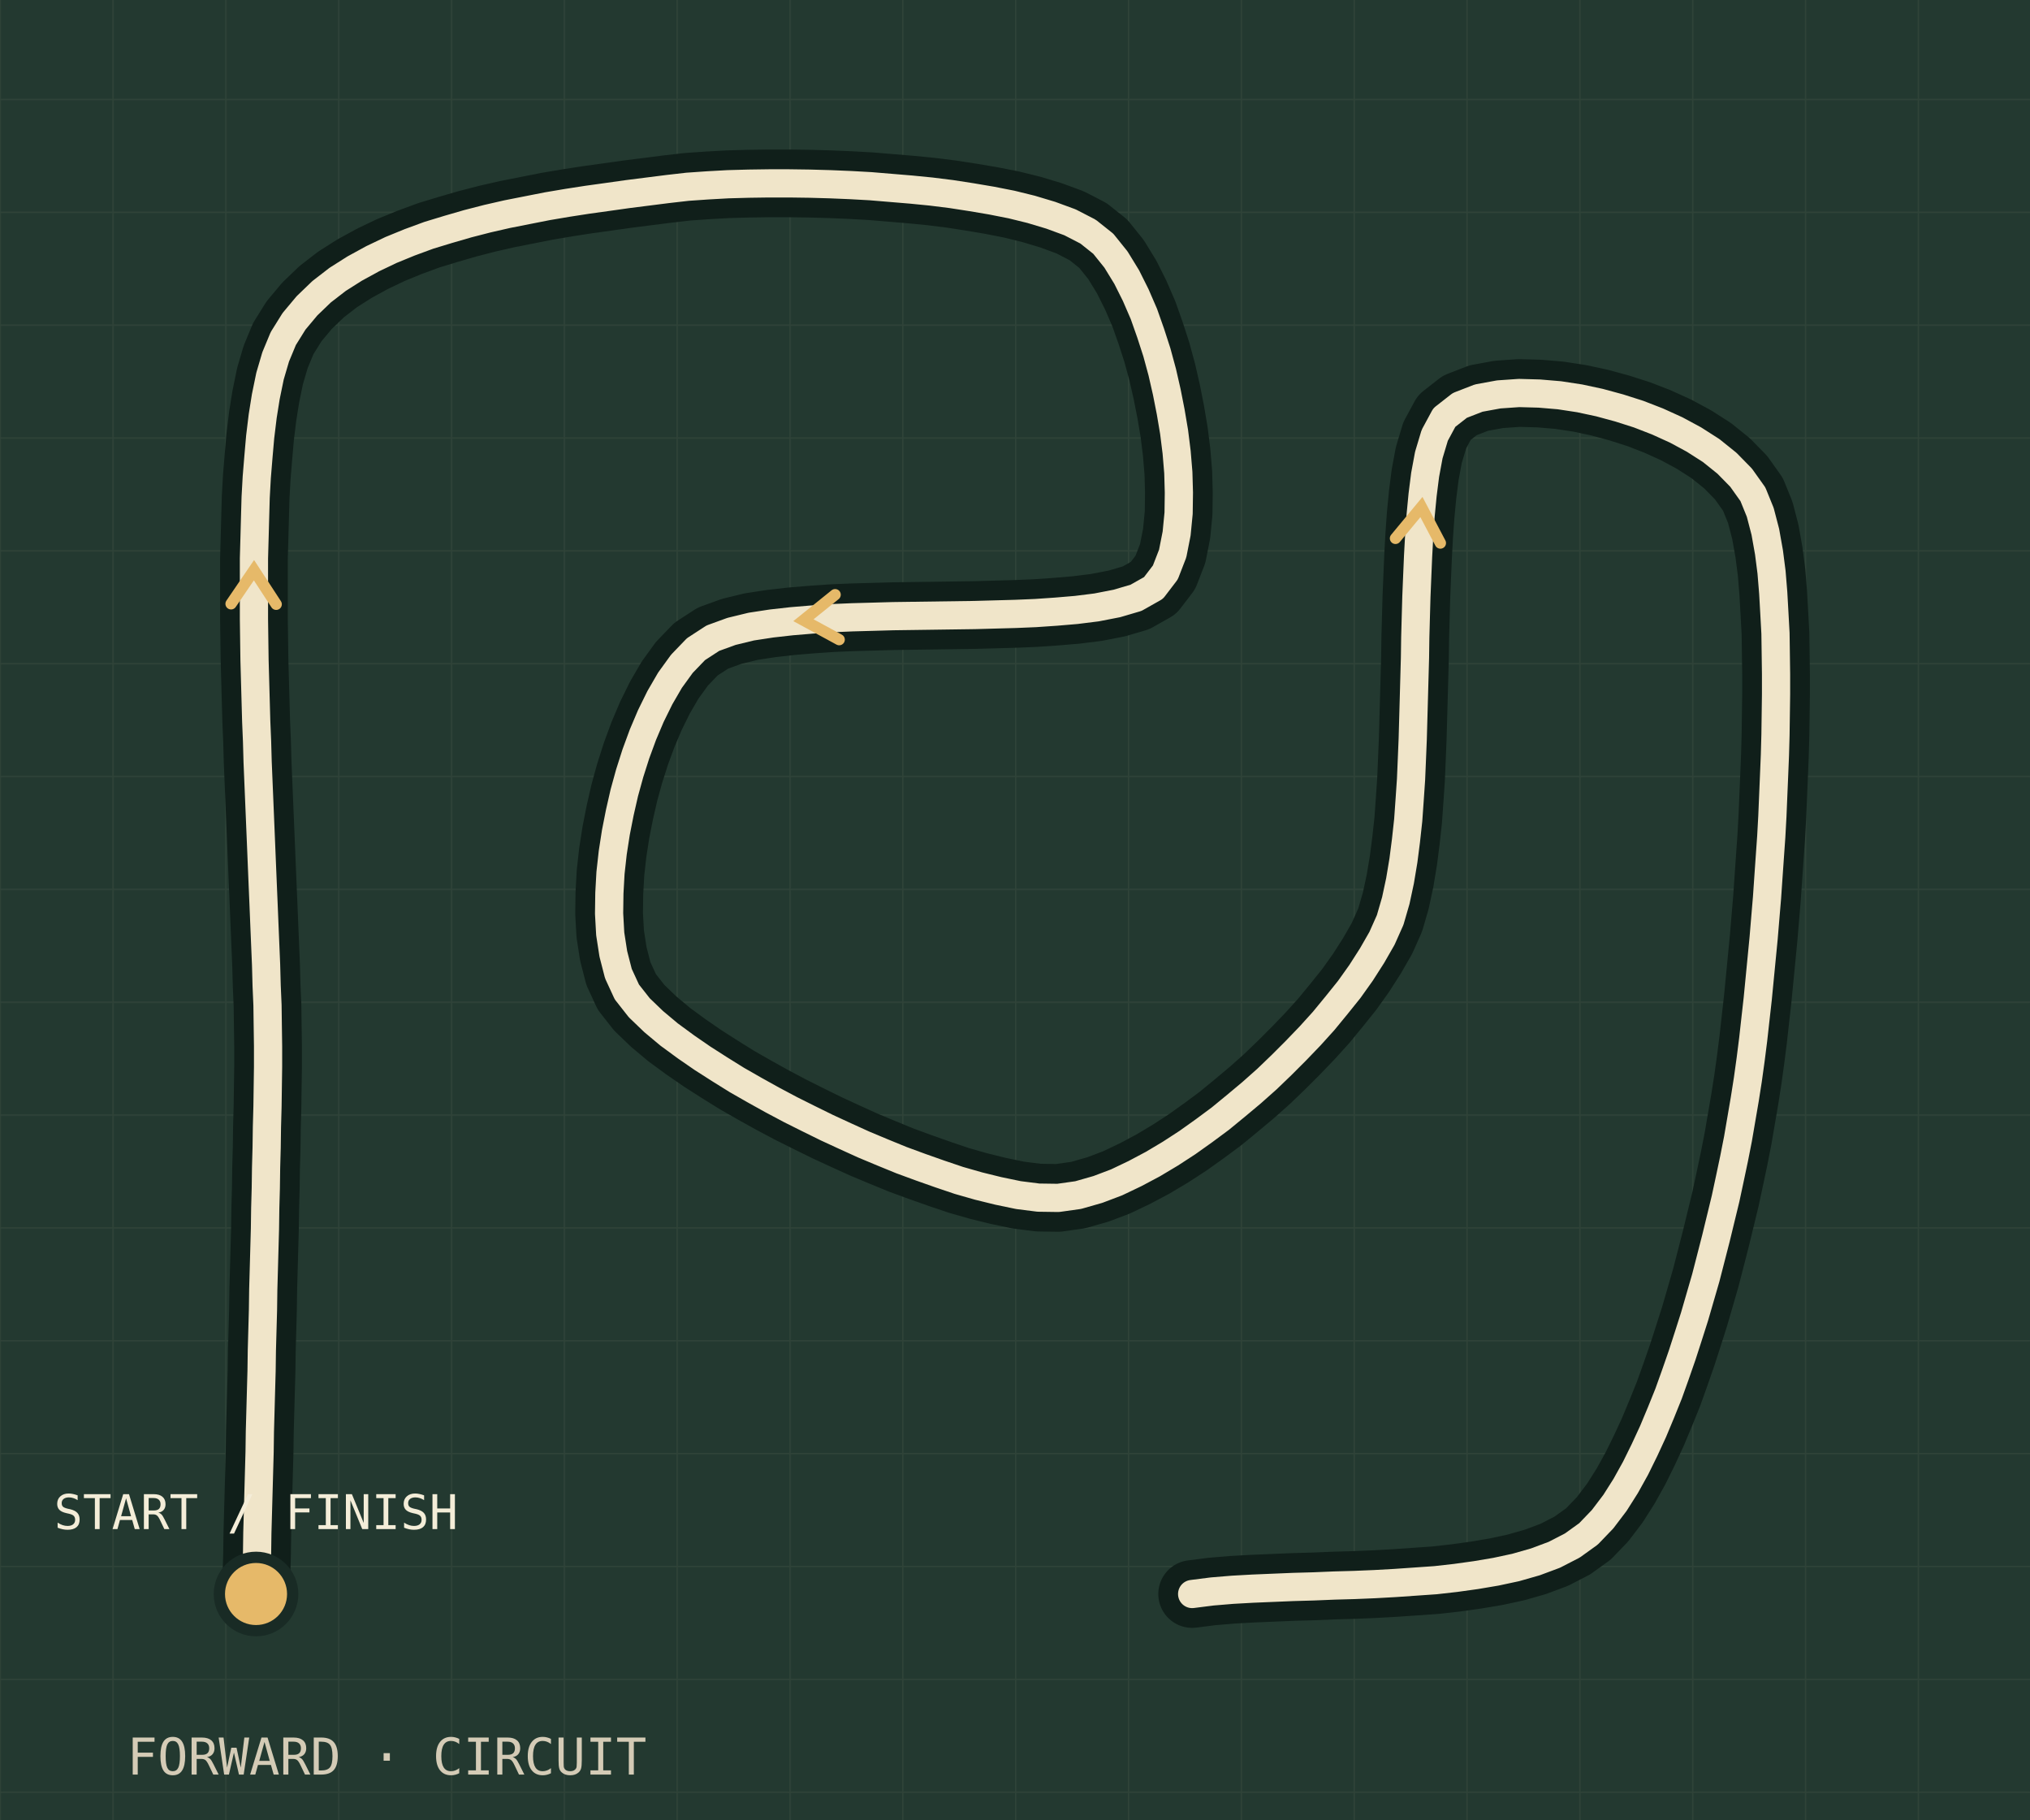
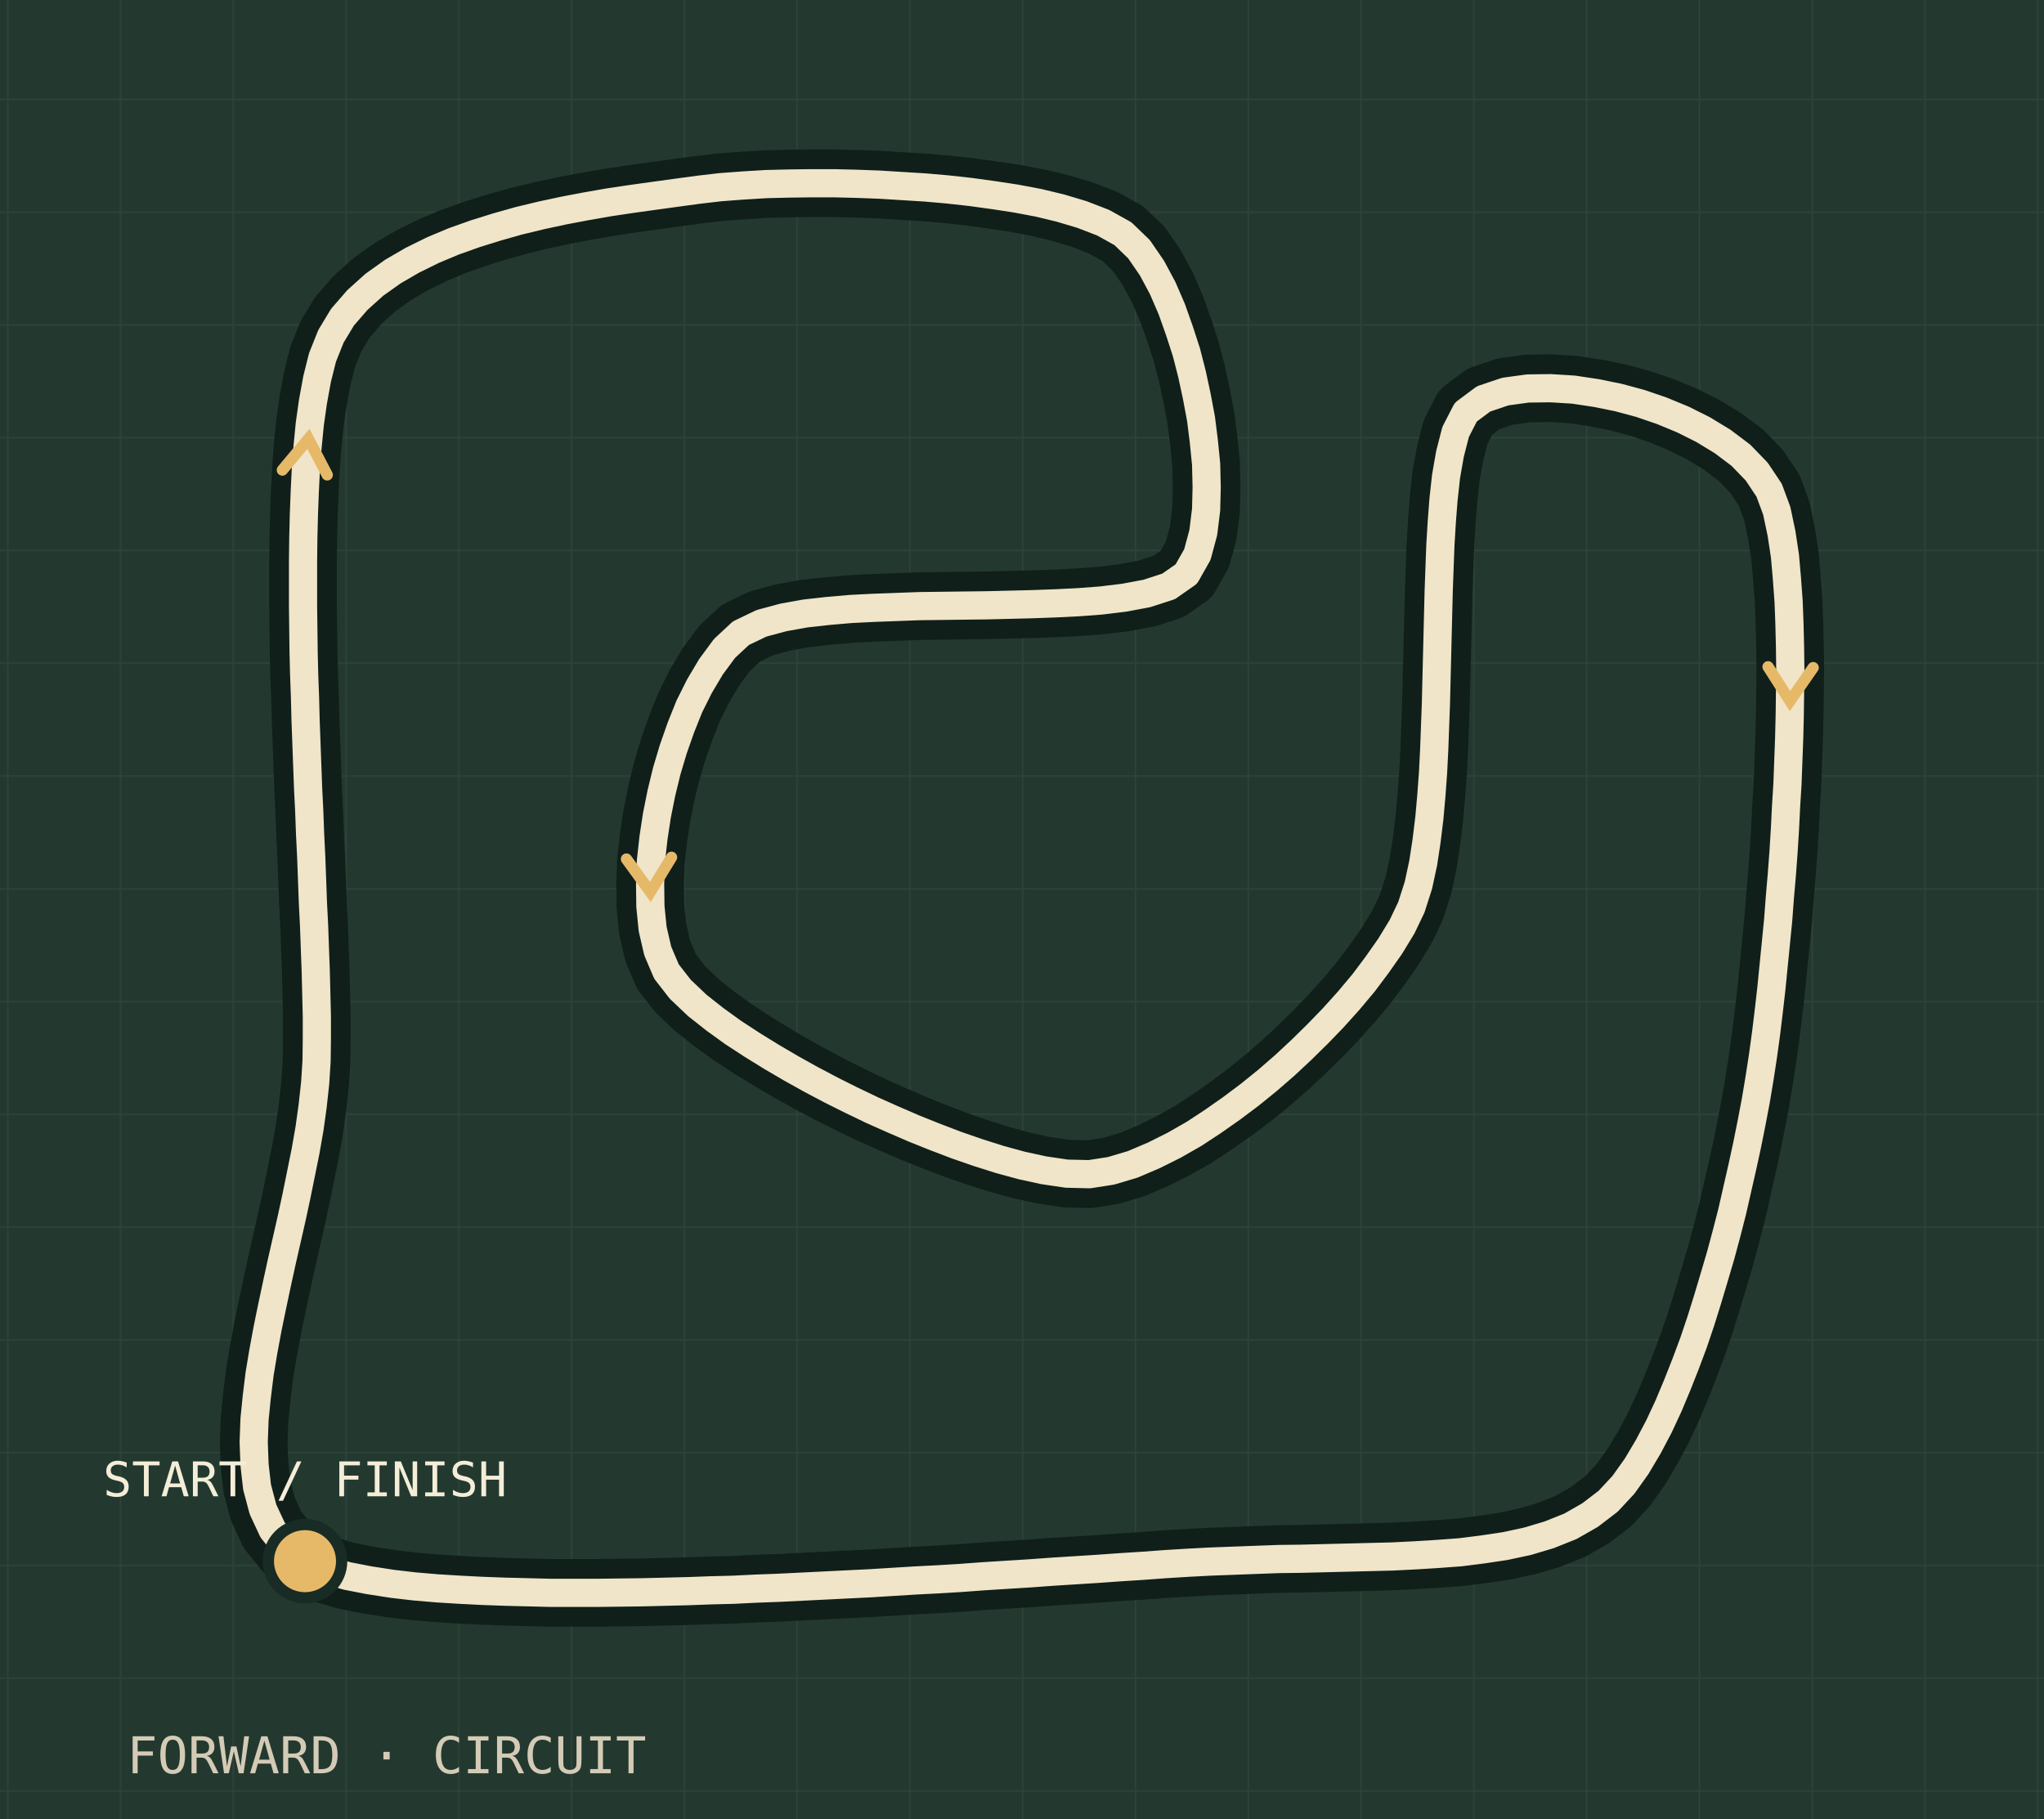
- <svg xmlns="http://www.w3.org/2000/svg" viewBox="280.17 45 719.661 645">
+ <svg xmlns="http://www.w3.org/2000/svg" viewBox="277.52 45 724.961 645">
  <defs>
    <pattern id="grid" width="40" height="40" patternUnits="userSpaceOnUse">
      <path d="M40 0H0V40" fill="none" stroke="#e6ddc0" opacity=".06" />
    </pattern>
  </defs>
  <path fill="#233930" d="M0 0H1280V720H0Z" />
  <path fill="url(#grid)" d="M0 0H1280V720H0Z" />
-   <polyline points="370.9,610.0 371.1,602.9 371.3,595.7 371.4,588.4 371.6,581.3 371.8,574.1 372.0,566.9 372.2,559.7 372.3,552.5 372.5,545.3 372.7,538.0 372.9,530.9 373.0,523.7 373.2,516.5 373.4,509.3 373.5,502.1 373.7,494.9 373.9,487.7 374.1,480.5 374.2,473.3 374.4,466.1 374.5,458.9 374.7,451.7 374.8,444.5 375.0,437.2 375.1,430.1 375.2,423.2 375.2,415.8 375.1,408.8 375.0,401.3 374.7,394.4 374.5,387.0 374.2,379.9 373.9,372.7 373.6,365.4 373.3,358.3 373.0,351.1 372.7,343.8 372.4,336.6 372.1,329.4 371.8,322.2 371.5,315.0 371.3,307.8 371.0,300.6 370.8,293.4 370.6,286.2 370.4,279.0 370.3,271.8 370.2,264.5 370.2,257.4 370.2,250.1 370.2,242.9 370.4,235.8 370.6,228.5 370.8,221.3 371.2,214.1 371.8,206.8 372.4,199.9 373.3,192.5 374.4,185.6 375.9,178.3 377.9,171.5 380.6,165.0 384.4,158.9 389.0,153.4 394.2,148.4 399.9,144.0 405.9,140.2 412.3,136.7 418.8,133.6 425.4,130.9 432.2,128.4 439.1,126.3 446.0,124.3 453.0,122.5 460.0,120.9 467.1,119.5 474.2,118.1 481.3,116.9 488.4,115.8 495.6,114.8 502.7,113.8 509.8,112.9 516.9,112.0 523.9,111.2 531.1,110.7 538.3,110.3 545.6,110.1 552.7,110.0 560.0,110.0 567.2,110.1 574.4,110.3 581.6,110.6 588.8,111.0 596.0,111.6 603.2,112.2 610.3,112.9 617.5,113.8 624.6,114.9 631.7,116.1 638.8,117.5 645.7,119.2 652.7,121.3 659.5,123.8 665.9,127.1 671.3,131.4 675.8,137.0 679.6,143.2 682.8,149.6 685.7,156.3 688.1,163.1 690.3,169.9 692.2,176.9 693.8,183.9 695.2,191.0 696.4,198.1 697.3,205.3 697.9,212.5 698.1,219.6 698.0,226.9 697.3,234.1 695.9,241.2 693.3,247.9 689.1,253.4 682.9,256.9 676.1,258.9 668.9,260.3 661.7,261.2 654.6,261.8 647.3,262.3 640.2,262.6 632.9,262.8 625.7,263.0 618.5,263.1 611.3,263.2 604.1,263.3 596.8,263.4 589.7,263.6 582.4,263.8 575.3,264.1 568.0,264.6 560.8,265.2 553.7,266.0 546.5,267.1 539.5,268.8 532.9,271.2 526.9,275.1 521.9,280.3 517.7,286.1 514.1,292.3 510.9,298.8 508.1,305.4 505.6,312.2 503.4,319.1 501.5,326.0 499.9,333.0 498.5,340.1 497.4,347.2 496.6,354.4 496.2,361.6 496.1,368.8 496.5,376.0 497.6,383.1 499.4,390.1 502.4,396.6 506.8,402.2 511.9,407.1 517.4,411.7 523.4,416.1 529.2,420.1 535.3,424.0 541.4,427.8 547.7,431.4 554.0,434.9 560.4,438.3 566.8,441.5 573.3,444.7 579.8,447.7 586.4,450.7 593.1,453.5 599.7,456.2 606.5,458.7 613.3,461.1 620.1,463.4 627.1,465.4 634.0,467.1 641.2,468.6 648.3,469.5 655.3,469.6 662.4,468.6 669.4,466.6 676.0,464.1 682.5,461.0 688.9,457.6 695.1,453.9 701.1,450.0 707.0,445.8 712.8,441.5 718.4,436.9 723.9,432.3 729.3,427.5 734.5,422.5 739.6,417.4 744.6,412.2 749.4,406.9 754.0,401.3 758.5,395.7 762.7,389.8 766.6,383.7 770.1,377.6 773.0,371.1 775.0,364.2 776.5,357.2 777.7,350.0 778.6,343.0 779.4,335.7 779.9,328.6 780.4,321.3 780.7,314.2 781.0,306.9 781.2,299.7 781.4,292.5 781.6,285.3 781.8,278.1 781.9,270.9 782.1,263.6 782.3,256.5 782.6,249.2 782.9,242.1 783.3,234.8 783.8,227.7 784.5,220.4 785.4,213.3 786.7,206.3 788.8,199.3 792.2,193.0 797.7,188.7 804.4,186.1 811.5,184.8 818.7,184.3 825.9,184.5 833.0,185.1 840.2,186.2 847.2,187.7 854.2,189.6 861.1,191.8 867.8,194.4 874.4,197.4 880.7,200.8 886.8,204.7 892.4,209.2 897.4,214.3 901.6,220.2 904.2,226.6 906.0,233.5 907.3,240.8 908.2,247.8 908.8,255.1 909.2,262.2 909.6,269.5 909.7,276.6 909.8,284.0 909.8,291.1 909.7,298.3 909.6,305.5 909.4,312.7 909.1,320.0 908.8,327.1 908.5,334.3 908.1,341.6 907.6,348.7 907.1,355.9 906.6,363.2 906.0,370.3 905.4,377.5 904.7,384.7 904.0,391.9 903.3,399.1 902.5,406.2 901.7,413.4 900.8,420.5 899.8,427.7 898.7,434.7 897.5,441.7 896.3,448.7 894.9,455.8 893.4,462.9 891.9,469.9 890.2,476.9 888.5,483.9 886.7,490.9 884.9,497.9 882.9,504.8 880.9,511.7 878.7,518.6 876.5,525.4 874.1,532.3 871.7,539.0 869.0,545.7 866.2,552.4 863.2,558.9 860.0,565.4 856.5,571.7 852.7,577.7 848.3,583.5 843.3,588.7 837.6,592.8 831.2,596.1 824.5,598.6 817.5,600.6 810.5,602.1 803.4,603.3 796.2,604.3 789.1,605.1 781.9,605.6 774.7,606.1 767.5,606.5 760.3,606.8 753.1,607.0 745.9,607.3 738.7,607.5 731.5,607.8 724.3,608.1 717.1,608.5 709.9,609.1 702.8,610.0" fill="none" stroke="#101f1a" stroke-width="24" stroke-linecap="round" stroke-linejoin="round" />
-   <polyline points="370.9,610.0 371.1,602.9 371.3,595.7 371.4,588.4 371.6,581.3 371.8,574.1 372.0,566.9 372.2,559.7 372.3,552.5 372.5,545.3 372.7,538.0 372.9,530.9 373.0,523.7 373.2,516.5 373.4,509.3 373.5,502.1 373.7,494.9 373.9,487.7 374.1,480.5 374.2,473.3 374.4,466.1 374.5,458.9 374.7,451.7 374.8,444.5 375.0,437.2 375.1,430.1 375.2,423.2 375.2,415.8 375.1,408.8 375.0,401.3 374.7,394.4 374.5,387.0 374.2,379.9 373.9,372.7 373.6,365.4 373.3,358.3 373.0,351.1 372.7,343.8 372.4,336.6 372.1,329.4 371.8,322.2 371.5,315.0 371.3,307.8 371.0,300.6 370.8,293.4 370.6,286.2 370.4,279.0 370.3,271.8 370.2,264.5 370.2,257.4 370.2,250.1 370.2,242.9 370.4,235.8 370.6,228.5 370.8,221.3 371.2,214.1 371.8,206.8 372.4,199.9 373.3,192.5 374.4,185.6 375.9,178.3 377.9,171.5 380.6,165.0 384.4,158.9 389.0,153.4 394.2,148.4 399.9,144.0 405.9,140.2 412.3,136.7 418.8,133.6 425.4,130.9 432.2,128.4 439.1,126.3 446.0,124.3 453.0,122.5 460.0,120.9 467.1,119.5 474.2,118.1 481.3,116.9 488.4,115.8 495.6,114.8 502.7,113.8 509.8,112.9 516.9,112.0 523.9,111.2 531.1,110.7 538.3,110.3 545.6,110.1 552.7,110.0 560.0,110.0 567.2,110.1 574.4,110.3 581.6,110.6 588.8,111.0 596.0,111.6 603.2,112.2 610.3,112.9 617.5,113.8 624.6,114.9 631.7,116.1 638.8,117.5 645.7,119.2 652.7,121.3 659.5,123.8 665.9,127.1 671.3,131.4 675.8,137.0 679.6,143.2 682.8,149.6 685.7,156.3 688.1,163.1 690.3,169.9 692.2,176.9 693.8,183.9 695.2,191.0 696.4,198.1 697.3,205.3 697.9,212.5 698.1,219.6 698.0,226.9 697.3,234.1 695.9,241.2 693.3,247.9 689.1,253.4 682.9,256.9 676.1,258.9 668.9,260.3 661.7,261.2 654.6,261.8 647.3,262.3 640.2,262.6 632.9,262.8 625.7,263.0 618.5,263.1 611.3,263.2 604.1,263.3 596.8,263.4 589.7,263.6 582.4,263.8 575.3,264.1 568.0,264.6 560.8,265.2 553.7,266.0 546.5,267.1 539.5,268.8 532.9,271.2 526.9,275.1 521.9,280.3 517.7,286.1 514.1,292.3 510.9,298.8 508.1,305.4 505.6,312.2 503.4,319.1 501.5,326.0 499.9,333.0 498.5,340.1 497.4,347.2 496.6,354.4 496.2,361.6 496.1,368.8 496.5,376.0 497.6,383.1 499.4,390.1 502.4,396.6 506.8,402.2 511.9,407.1 517.4,411.7 523.4,416.1 529.2,420.1 535.3,424.0 541.4,427.8 547.7,431.4 554.0,434.9 560.4,438.3 566.8,441.5 573.3,444.7 579.8,447.7 586.4,450.7 593.1,453.5 599.7,456.2 606.5,458.7 613.3,461.1 620.1,463.4 627.1,465.4 634.0,467.1 641.2,468.6 648.3,469.5 655.3,469.6 662.4,468.6 669.4,466.6 676.0,464.1 682.5,461.0 688.9,457.6 695.1,453.9 701.1,450.0 707.0,445.8 712.8,441.5 718.4,436.9 723.9,432.3 729.3,427.5 734.5,422.5 739.6,417.4 744.6,412.2 749.4,406.9 754.0,401.3 758.5,395.7 762.7,389.8 766.6,383.7 770.1,377.6 773.0,371.1 775.0,364.2 776.5,357.2 777.7,350.0 778.6,343.0 779.4,335.7 779.9,328.6 780.4,321.3 780.7,314.2 781.0,306.9 781.2,299.7 781.4,292.5 781.6,285.3 781.8,278.1 781.9,270.9 782.1,263.6 782.3,256.5 782.6,249.2 782.9,242.1 783.3,234.8 783.8,227.7 784.5,220.4 785.4,213.3 786.7,206.3 788.8,199.3 792.2,193.0 797.7,188.7 804.4,186.1 811.5,184.8 818.7,184.3 825.9,184.5 833.0,185.1 840.2,186.2 847.2,187.7 854.2,189.6 861.1,191.8 867.8,194.4 874.4,197.4 880.7,200.8 886.8,204.7 892.4,209.2 897.4,214.3 901.6,220.2 904.2,226.6 906.0,233.5 907.3,240.8 908.2,247.8 908.8,255.1 909.2,262.2 909.6,269.5 909.7,276.6 909.8,284.0 909.8,291.1 909.7,298.3 909.6,305.5 909.4,312.7 909.1,320.0 908.8,327.1 908.5,334.3 908.1,341.6 907.6,348.7 907.1,355.9 906.6,363.2 906.0,370.3 905.4,377.5 904.7,384.7 904.0,391.9 903.3,399.1 902.5,406.2 901.7,413.4 900.8,420.5 899.8,427.7 898.7,434.7 897.5,441.7 896.3,448.7 894.9,455.8 893.4,462.9 891.9,469.9 890.2,476.9 888.5,483.9 886.7,490.9 884.9,497.9 882.9,504.8 880.9,511.7 878.7,518.6 876.5,525.4 874.1,532.3 871.7,539.0 869.0,545.7 866.2,552.4 863.2,558.9 860.0,565.4 856.5,571.7 852.7,577.7 848.3,583.5 843.3,588.7 837.6,592.8 831.2,596.1 824.5,598.6 817.5,600.6 810.5,602.1 803.4,603.3 796.2,604.3 789.1,605.1 781.9,605.6 774.7,606.1 767.5,606.5 760.3,606.8 753.1,607.0 745.9,607.3 738.7,607.5 731.5,607.8 724.3,608.1 717.1,608.5 709.9,609.1 702.8,610.0" fill="none" stroke="#f0e5c9" stroke-width="10" stroke-linecap="round" stroke-linejoin="round" />
-   <path d="M-9 -8L3 0L-9 8" fill="none" stroke="#e6b969" stroke-width="4" stroke-linecap="round" transform="translate(370.1777,250.1091) rotate(-89.40645)" />
-   <path d="M-9 -8L3 0L-9 8" fill="none" stroke="#e6b969" stroke-width="4" stroke-linecap="round" transform="translate(567.9886,264.5653) rotate(174.8437)" />
-   <path d="M-9 -8L3 0L-9 8" fill="none" stroke="#e6b969" stroke-width="4" stroke-linecap="round" transform="translate(783.7752,227.7041) rotate(-84.06266)" />
-   <circle cx="370.936" cy="610" r="13" fill="#e6b969" stroke="#192b25" stroke-width="4" />
-   <text x="370.936" y="587" text-anchor="middle" fill="#f4edd8" font-family="monospace" font-size="17">START / FINISH</text>
-   <text x="325.17" y="674" fill="#d4cbb6" font-family="monospace" font-size="18">FORWARD · CIRCUIT</text>
+   <polyline points="385.7,598.8 379.2,593.9 374.2,587.7 370.8,580.4 368.7,572.5 367.8,564.6 367.5,556.5 367.8,548.4 368.6,540.4 369.6,532.3 370.9,524.5 372.4,516.4 374.0,508.6 375.7,500.6 377.4,492.8 379.2,484.9 381.0,477.0 382.7,469.1 384.3,461.2 385.9,453.3 387.3,445.3 388.4,437.4 389.3,429.2 389.8,421.4 389.9,413.5 389.9,405.5 389.7,397.3 389.5,389.3 389.2,381.2 388.9,373.0 388.5,365.1 388.2,356.9 387.9,348.9 387.5,340.8 387.2,332.7 386.8,324.7 386.5,316.6 386.2,308.5 385.9,300.4 385.7,292.4 385.4,284.3 385.2,276.2 385.1,268.1 385.0,260.0 385.0,251.9 385.0,243.9 385.1,235.8 385.3,227.7 385.6,219.7 386.0,211.5 386.6,203.6 387.4,195.4 388.5,187.6 390.0,179.4 391.9,171.8 394.9,164.3 399.0,157.5 404.3,151.4 410.3,146.0 416.9,141.3 423.8,137.3 431.1,133.7 438.5,130.6 446.1,127.9 453.8,125.5 461.6,123.3 469.5,121.4 477.4,119.7 485.3,118.2 493.3,116.8 501.3,115.6 509.2,114.5 517.2,113.4 525.3,112.3 533.0,111.4 541.0,110.8 549.2,110.3 557.3,110.1 565.3,110.0 573.4,110.0 581.5,110.2 589.6,110.5 597.6,111.0 605.7,111.5 613.7,112.2 621.8,113.1 629.8,114.2 637.7,115.4 645.7,116.9 653.6,118.8 661.3,121.1 668.8,124.0 675.8,127.9 681.5,133.4 686.1,140.1 689.9,147.2 693.1,154.6 695.8,162.2 698.3,169.9 700.3,177.7 702.0,185.6 703.5,193.6 704.5,201.6 705.3,209.6 705.5,217.8 705.3,225.8 704.3,233.9 702.2,241.7 698.3,248.6 692.0,253.0 684.3,255.5 676.3,257.0 668.1,258.0 660.2,258.6 652.1,259.0 644.0,259.3 636.0,259.5 627.9,259.7 619.8,259.8 611.7,259.9 603.6,260.0 595.6,260.3 587.4,260.6 579.4,261.0 571.3,261.7 563.2,262.6 555.4,264.0 547.6,266.1 540.3,269.6 534.5,275.0 529.7,281.5 525.6,288.4 522.0,295.6 519.0,303.1 516.3,310.8 514.0,318.5 512.1,326.3 510.5,334.3 509.3,342.2 508.4,350.3 508.1,358.4 508.2,366.5 509.0,374.5 510.8,382.3 513.9,389.6 518.8,395.9 524.8,401.6 531.0,406.5 537.5,411.2 544.4,415.7 551.2,419.9 558.2,424.0 565.2,427.9 572.4,431.7 579.6,435.3 586.9,438.8 594.3,442.1 601.7,445.3 609.2,448.3 616.8,451.2 624.3,453.8 632.2,456.3 639.9,458.4 647.7,460.1 655.8,461.3 663.9,461.5 671.6,460.3 679.3,458.0 686.8,454.8 694.0,451.2 701.0,447.2 707.7,442.8 714.4,438.1 720.8,433.3 727.1,428.2 733.2,422.9 739.1,417.4 744.9,411.7 750.5,405.9 755.9,399.9 761.1,393.7 765.9,387.3 770.6,380.6 774.8,373.7 778.1,366.8 780.6,359.0 782.3,351.1 783.5,343.2 784.5,335.0 785.2,327.1 785.8,318.9 786.2,310.9 786.5,302.8 786.8,294.8 787.0,286.7 787.2,278.6 787.4,270.5 787.6,262.4 787.8,254.4 788.1,246.2 788.4,238.2 788.9,230.0 789.5,222.2 790.4,214.0 791.8,206.0 793.8,198.2 797.4,191.2 803.7,186.5 811.4,183.9 819.4,182.8 827.5,182.7 835.6,183.2 843.6,184.4 851.5,186.0 859.3,188.1 866.9,190.7 874.4,193.8 881.6,197.4 888.5,201.6 895.0,206.5 900.6,212.3 905.0,218.9 907.7,226.2 909.4,234.3 910.6,242.2 911.3,250.2 911.9,258.4 912.2,266.3 912.4,274.6 912.5,282.5 912.4,290.7 912.3,298.7 912.1,306.8 911.8,314.9 911.5,323.0 911.0,331.0 910.6,339.1 910.1,347.2 909.5,355.2 908.8,363.3 908.2,371.3 907.4,379.4 906.6,387.4 905.8,395.5 904.9,403.4 903.9,411.6 902.8,419.6 901.6,427.4 900.3,435.2 898.8,443.1 897.2,451.1 895.5,458.9 893.7,466.8 891.9,474.7 889.9,482.5 887.8,490.3 885.5,498.1 883.2,505.8 880.8,513.5 878.2,521.2 875.4,528.7 872.4,536.3 869.3,543.7 865.9,551.0 862.1,558.2 858.0,565.1 853.3,571.7 847.9,577.5 841.5,582.4 834.5,586.4 827.0,589.4 819.3,591.7 811.4,593.4 803.4,594.6 795.5,595.6 787.4,596.2 779.3,596.7 771.3,597.1 763.2,597.3 755.2,597.5 747.1,597.7 739.1,597.9 731.0,598.0 722.9,598.3 714.9,598.6 706.9,598.9 699.2,599.3 691.0,599.8 682.9,600.4 675.0,600.9 666.6,601.5 658.7,602.0 650.8,602.5 642.5,603.1 634.5,603.6 626.5,604.1 618.4,604.7 610.2,605.2 602.3,605.6 594.2,606.1 586.1,606.6 578.0,607.0 570.0,607.4 561.9,607.8 553.8,608.2 545.7,608.5 537.6,608.9 529.6,609.1 521.5,609.4 513.4,609.6 505.3,609.8 497.2,609.9 489.2,610.0 481.0,610.0 472.9,610.0 465.0,609.8 456.8,609.6 448.6,609.3 440.7,608.9 432.6,608.4 424.4,607.7 416.7,606.8 408.3,605.5 400.6,604.0 392.6,601.7 385.7,598.8" fill="none" stroke="#101f1a" stroke-width="24" stroke-linecap="round" stroke-linejoin="round" />
+   <polyline points="385.7,598.8 379.2,593.9 374.2,587.7 370.8,580.4 368.7,572.5 367.8,564.6 367.5,556.5 367.8,548.4 368.6,540.4 369.6,532.3 370.9,524.5 372.4,516.4 374.0,508.6 375.7,500.6 377.4,492.8 379.2,484.9 381.0,477.0 382.7,469.1 384.3,461.2 385.9,453.3 387.3,445.3 388.4,437.4 389.3,429.2 389.8,421.4 389.9,413.5 389.9,405.5 389.7,397.3 389.5,389.3 389.2,381.2 388.9,373.0 388.5,365.1 388.2,356.9 387.9,348.9 387.5,340.8 387.2,332.7 386.8,324.7 386.5,316.6 386.2,308.5 385.9,300.4 385.7,292.4 385.4,284.3 385.2,276.2 385.1,268.1 385.0,260.0 385.0,251.9 385.0,243.9 385.1,235.8 385.3,227.7 385.6,219.7 386.0,211.5 386.6,203.6 387.4,195.4 388.5,187.6 390.0,179.4 391.9,171.8 394.9,164.3 399.0,157.5 404.3,151.4 410.3,146.0 416.9,141.3 423.8,137.3 431.1,133.7 438.5,130.6 446.1,127.9 453.8,125.5 461.6,123.3 469.5,121.4 477.4,119.7 485.3,118.2 493.3,116.8 501.3,115.6 509.2,114.5 517.2,113.4 525.3,112.3 533.0,111.4 541.0,110.8 549.2,110.3 557.3,110.1 565.3,110.0 573.4,110.0 581.5,110.2 589.6,110.5 597.6,111.0 605.7,111.5 613.7,112.2 621.8,113.1 629.8,114.2 637.7,115.4 645.7,116.9 653.6,118.8 661.3,121.1 668.8,124.0 675.8,127.9 681.5,133.4 686.1,140.1 689.9,147.2 693.1,154.6 695.8,162.2 698.3,169.9 700.3,177.7 702.0,185.6 703.5,193.6 704.5,201.6 705.3,209.6 705.5,217.8 705.3,225.8 704.3,233.9 702.2,241.7 698.3,248.6 692.0,253.0 684.3,255.5 676.3,257.0 668.1,258.0 660.2,258.6 652.1,259.0 644.0,259.3 636.0,259.5 627.9,259.7 619.8,259.8 611.7,259.9 603.6,260.0 595.6,260.3 587.4,260.6 579.4,261.0 571.3,261.7 563.2,262.6 555.4,264.0 547.6,266.1 540.3,269.6 534.5,275.0 529.7,281.5 525.6,288.4 522.0,295.6 519.0,303.1 516.3,310.8 514.0,318.5 512.1,326.3 510.5,334.3 509.3,342.2 508.4,350.3 508.1,358.4 508.2,366.5 509.0,374.5 510.8,382.3 513.9,389.6 518.8,395.9 524.8,401.6 531.0,406.5 537.5,411.2 544.4,415.7 551.2,419.9 558.2,424.0 565.2,427.9 572.4,431.7 579.6,435.3 586.9,438.8 594.3,442.1 601.7,445.3 609.2,448.3 616.8,451.2 624.3,453.8 632.2,456.3 639.9,458.4 647.7,460.1 655.8,461.3 663.9,461.5 671.6,460.3 679.3,458.0 686.8,454.8 694.0,451.2 701.0,447.2 707.7,442.8 714.4,438.1 720.8,433.3 727.1,428.2 733.2,422.9 739.1,417.4 744.9,411.7 750.5,405.9 755.9,399.9 761.1,393.7 765.9,387.3 770.6,380.6 774.8,373.7 778.1,366.8 780.6,359.0 782.3,351.1 783.5,343.2 784.5,335.0 785.2,327.1 785.8,318.9 786.2,310.9 786.5,302.8 786.8,294.8 787.0,286.7 787.2,278.6 787.4,270.5 787.6,262.4 787.8,254.4 788.1,246.2 788.4,238.2 788.9,230.0 789.5,222.2 790.4,214.0 791.8,206.0 793.8,198.2 797.4,191.2 803.7,186.5 811.4,183.9 819.4,182.8 827.5,182.7 835.6,183.2 843.6,184.4 851.5,186.0 859.3,188.1 866.9,190.7 874.4,193.8 881.6,197.4 888.5,201.6 895.0,206.5 900.6,212.3 905.0,218.9 907.7,226.2 909.4,234.3 910.6,242.2 911.3,250.2 911.9,258.4 912.2,266.3 912.4,274.6 912.5,282.5 912.4,290.7 912.3,298.7 912.1,306.8 911.8,314.9 911.5,323.0 911.0,331.0 910.6,339.1 910.1,347.2 909.5,355.2 908.8,363.3 908.2,371.3 907.4,379.4 906.6,387.4 905.8,395.5 904.9,403.4 903.9,411.6 902.8,419.6 901.6,427.4 900.3,435.2 898.8,443.1 897.2,451.1 895.5,458.9 893.7,466.8 891.9,474.7 889.9,482.5 887.8,490.3 885.5,498.1 883.2,505.8 880.8,513.5 878.2,521.2 875.4,528.7 872.4,536.3 869.3,543.7 865.9,551.0 862.1,558.2 858.0,565.1 853.3,571.7 847.9,577.5 841.5,582.4 834.5,586.4 827.0,589.4 819.3,591.7 811.4,593.4 803.4,594.6 795.5,595.6 787.4,596.2 779.3,596.7 771.3,597.1 763.2,597.3 755.2,597.5 747.1,597.7 739.1,597.9 731.0,598.0 722.9,598.3 714.9,598.6 706.9,598.9 699.2,599.3 691.0,599.8 682.9,600.4 675.0,600.9 666.6,601.5 658.7,602.0 650.8,602.5 642.5,603.1 634.5,603.6 626.5,604.1 618.4,604.7 610.2,605.2 602.3,605.6 594.2,606.1 586.1,606.6 578.0,607.0 570.0,607.4 561.9,607.8 553.8,608.2 545.7,608.5 537.6,608.9 529.6,609.1 521.5,609.4 513.4,609.6 505.3,609.8 497.2,609.9 489.2,610.0 481.0,610.0 472.9,610.0 465.0,609.8 456.8,609.6 448.6,609.3 440.7,608.9 432.6,608.4 424.4,607.7 416.7,606.8 408.3,605.5 400.6,604.0 392.6,601.7 385.7,598.8" fill="none" stroke="#f0e5c9" stroke-width="10" stroke-linecap="round" stroke-linejoin="round" />
+   <path d="M-9 -8L3 0L-9 8" fill="none" stroke="#e6b969" stroke-width="4" stroke-linecap="round" transform="translate(386.5899,203.6425) rotate(-83.85303)" />
+   <path d="M-9 -8L3 0L-9 8" fill="none" stroke="#e6b969" stroke-width="4" stroke-linecap="round" transform="translate(508.0576,358.3934) rotate(87.74274)" />
+   <path d="M-9 -8L3 0L-9 8" fill="none" stroke="#e6b969" stroke-width="4" stroke-linecap="round" transform="translate(912.4405,290.6646) rotate(91.07705)" />
+   <circle cx="385.7" cy="598.758" r="13" fill="#e6b969" stroke="#192b25" stroke-width="4" />
+   <text x="385.7" y="575.758" text-anchor="middle" fill="#f4edd8" font-family="monospace" font-size="17">START / FINISH</text>
+   <text x="322.52" y="674" fill="#d4cbb6" font-family="monospace" font-size="18">FORWARD · CIRCUIT</text>
</svg>
